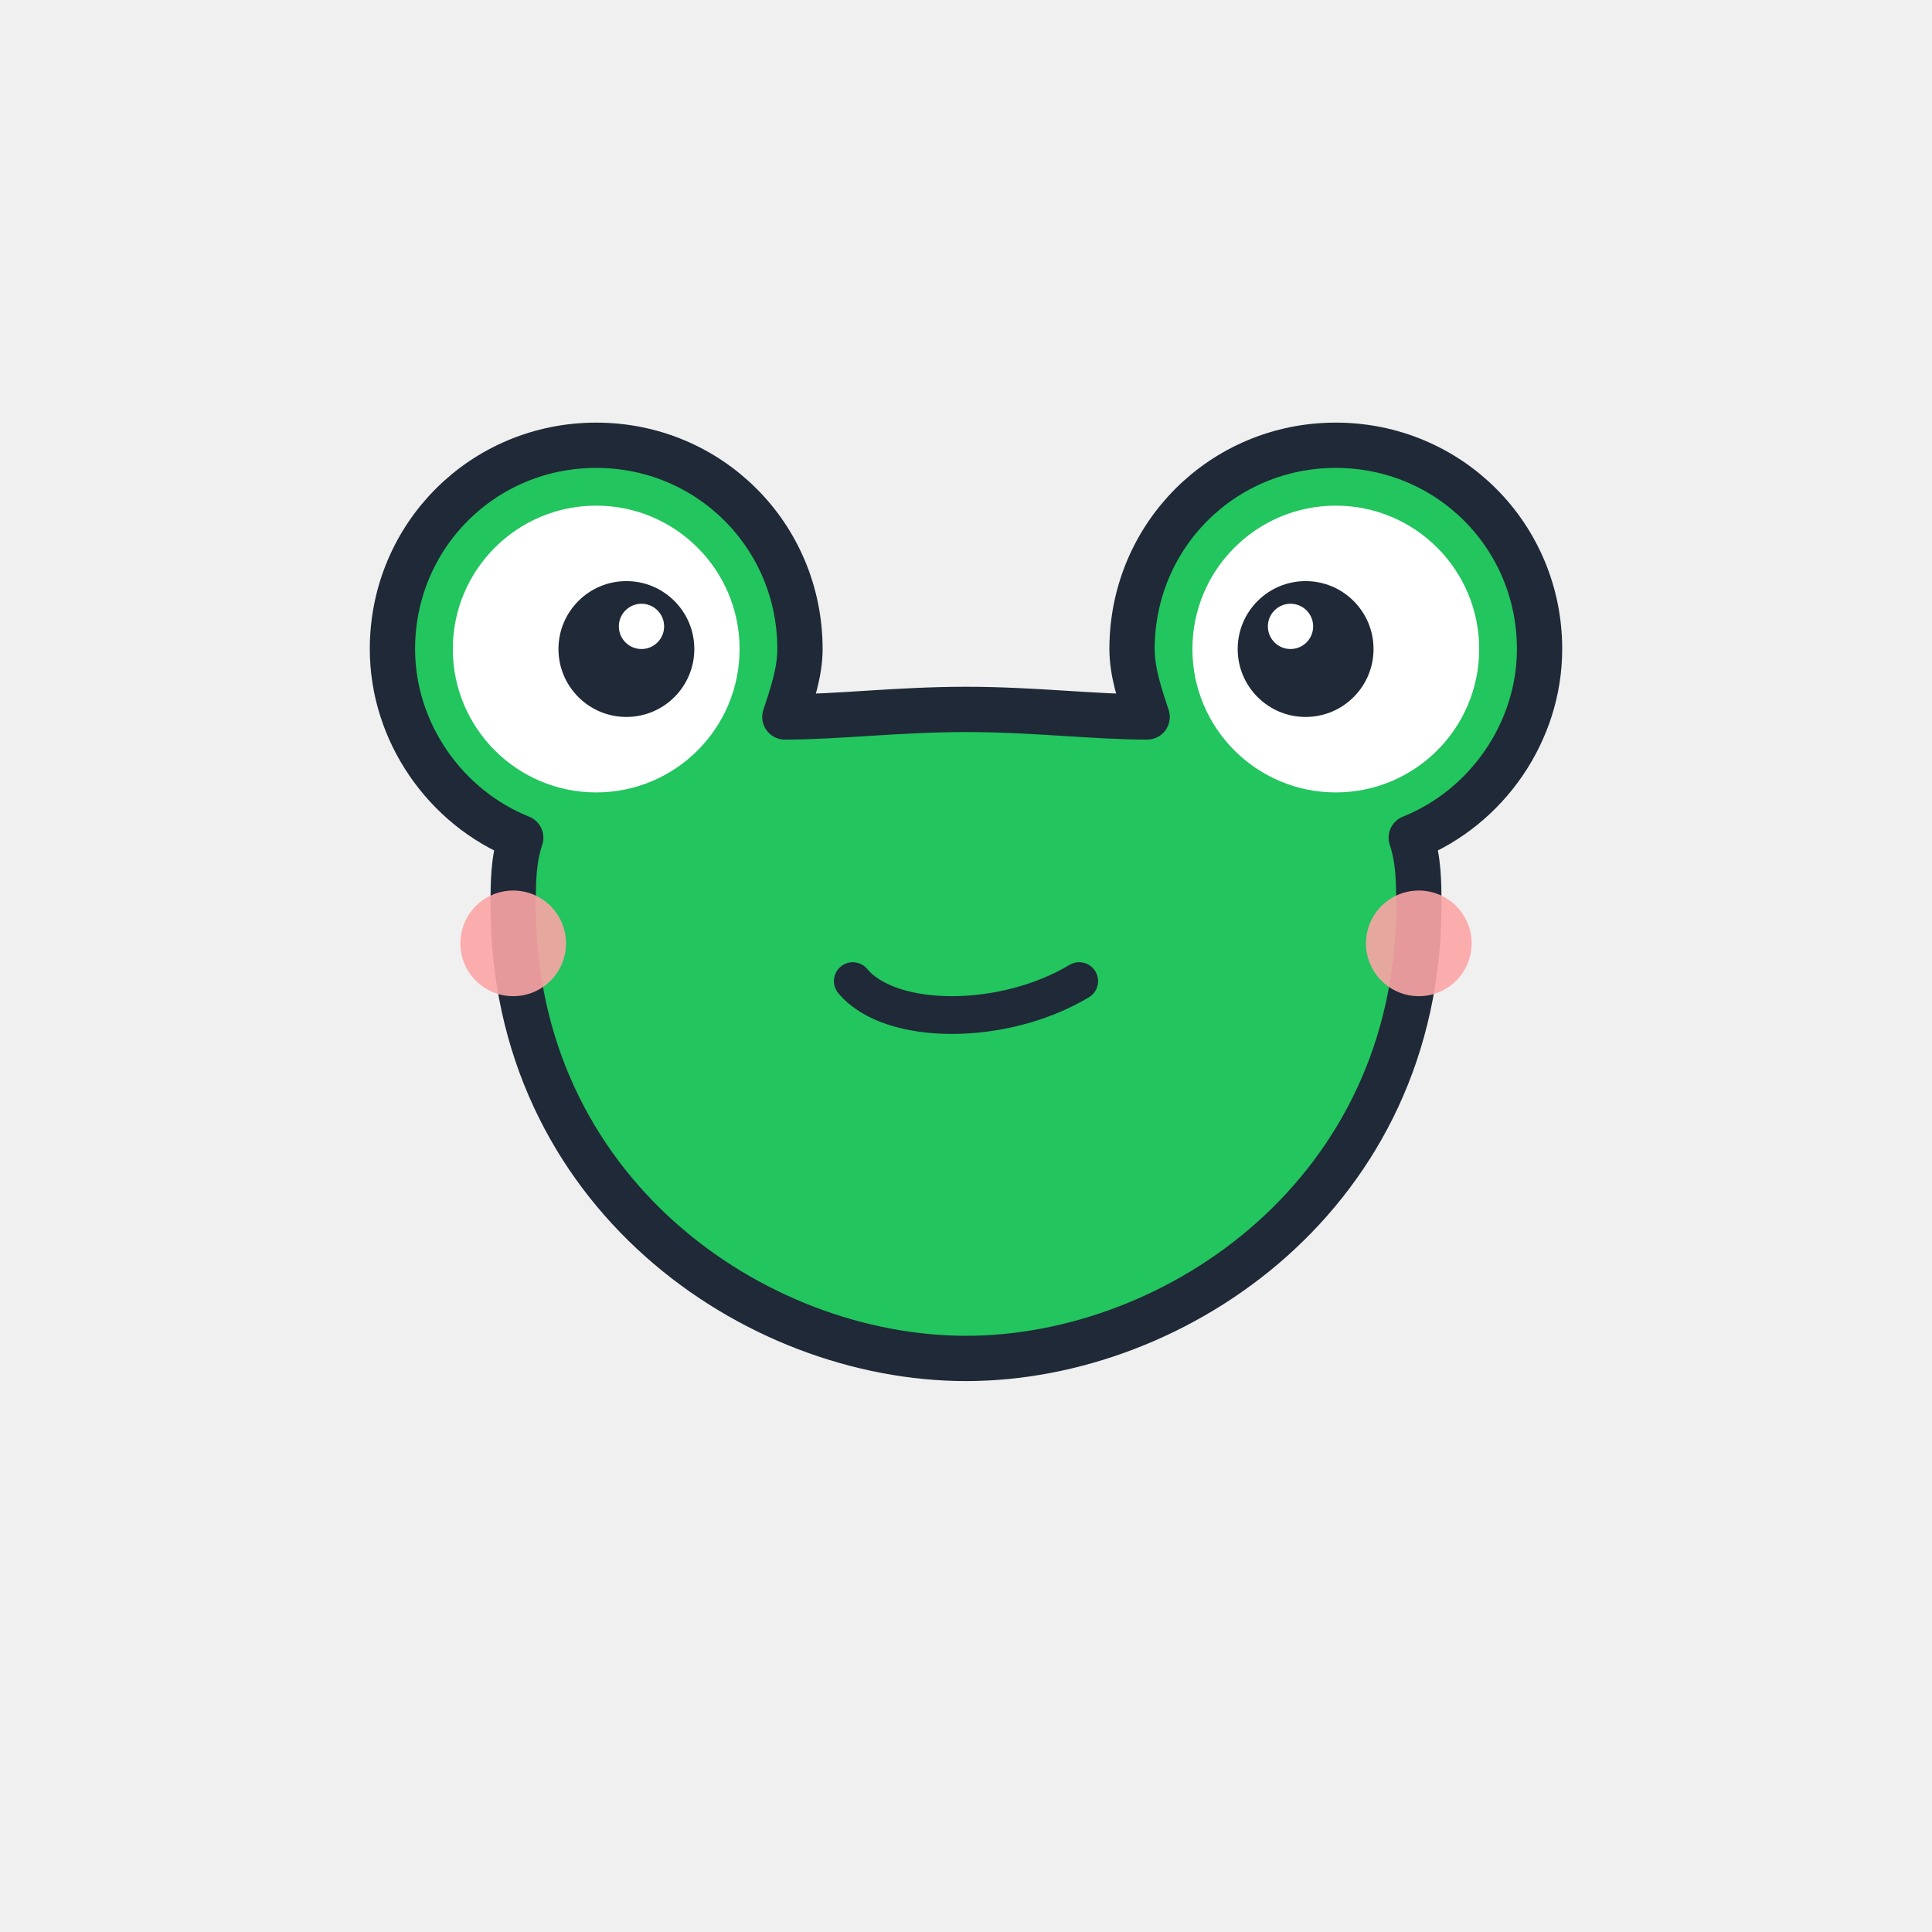
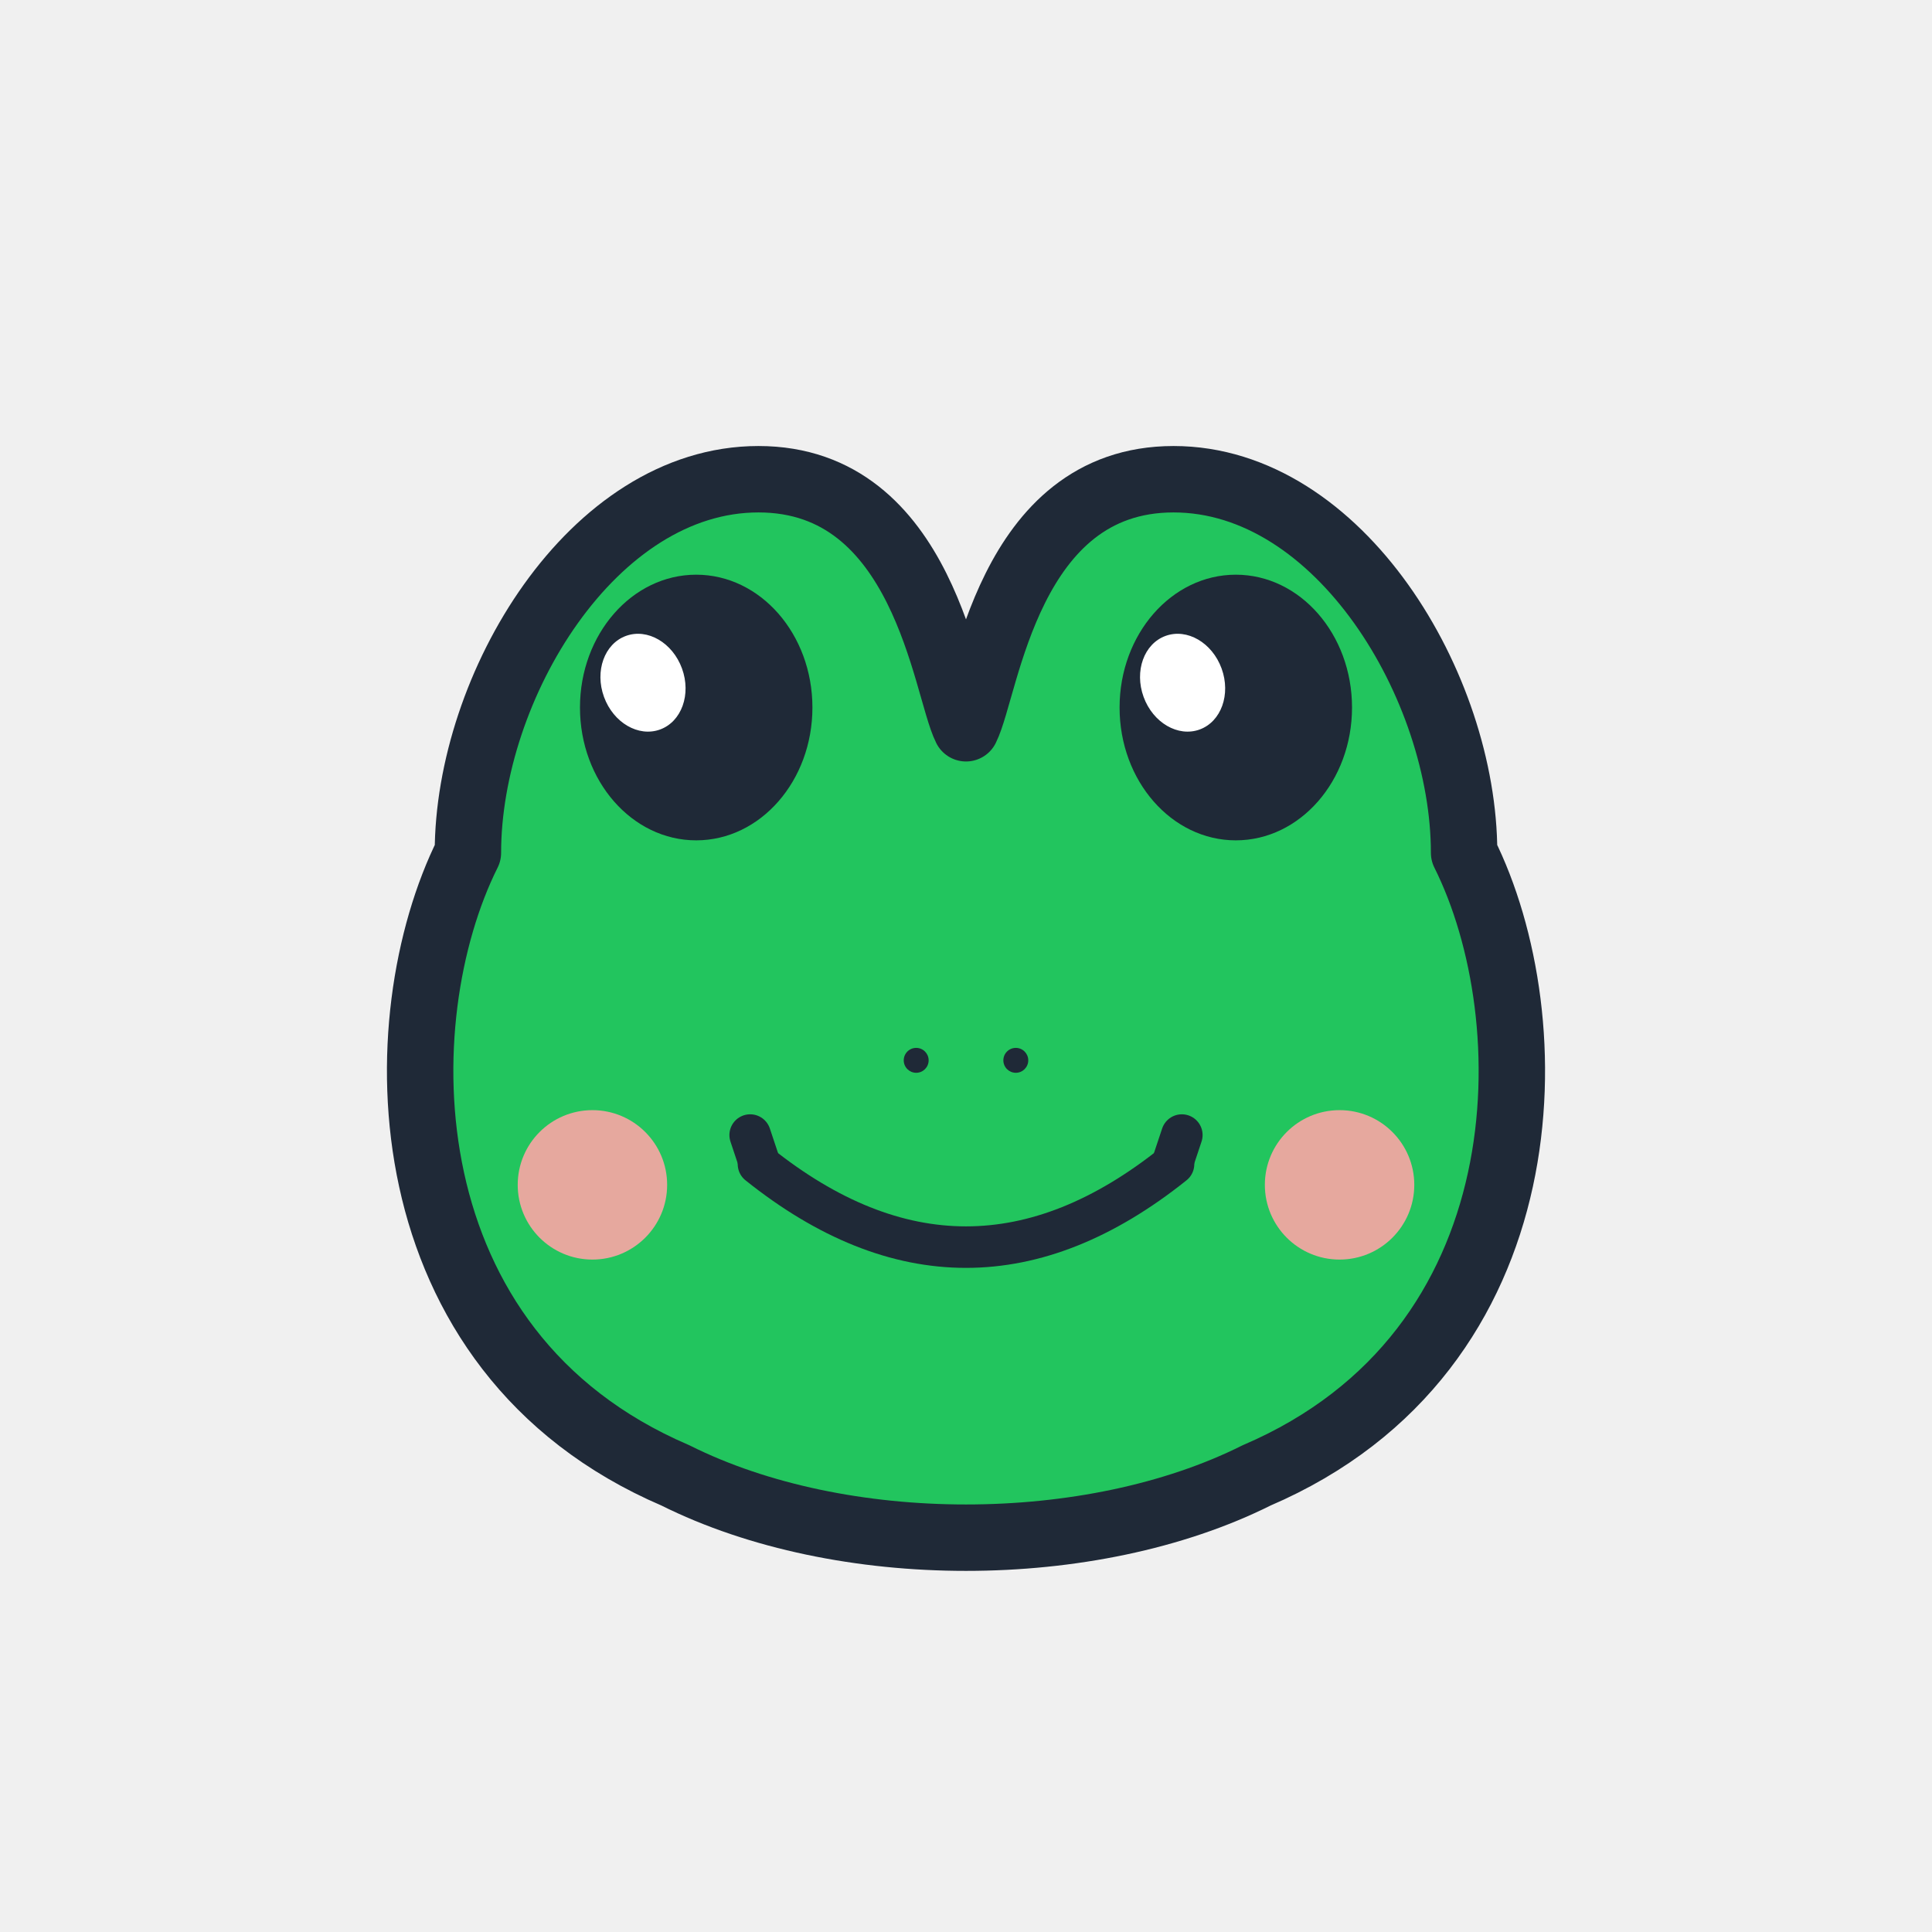
<svg xmlns="http://www.w3.org/2000/svg" viewBox="0 0 512 512">
-   <g stroke="#1F2937" stroke-width="12" stroke-linecap="round" stroke-linejoin="round">
-     <path fill="#22C55E" d="M136 240c0-6 0-12 2-18-20-8-34-28-34-50 0-30 24-54 54-54s54 24 54 54c0 6-2 12-4 18 14 0 30-2 48-2s34 2 48 2c-2-6-4-12-4-18 0-30 24-54 54-54s54 24 54 54c0 22-14 42-34 50 2 6 2 12 2 18 0 76-64 120-120 120s-120-44-120-120z" />
-     <circle cx="158" cy="172" r="38" fill="#FFFFFF" stroke="none" />
-     <circle cx="166" cy="172" r="18" fill="#1F2937" stroke="none" />
-     <circle cx="170" cy="166" r="6" fill="#FFFFFF" stroke="none" />
-     <circle cx="354" cy="172" r="38" fill="#FFFFFF" stroke="none" />
-     <circle cx="346" cy="172" r="18" fill="#1F2937" stroke="none" />
-     <circle cx="342" cy="166" r="6" fill="#FFFFFF" stroke="none" />
-     <circle cx="136" cy="250" r="14" fill="#FCA5A5" stroke="none" opacity="0.9" />
-     <circle cx="376" cy="250" r="14" fill="#FCA5A5" stroke="none" opacity="0.9" />
-     <path fill="none" d="M226 260c10 12 40 12 60 0" stroke-width="10" />
+   <g transform="translate(256, 270) scale(1.1)">
+     <path fill="#22C55E" stroke="#1F2937" stroke-width="16" stroke-linejoin="round" d="         M -120 -40         C -120 -80, -90 -130, -50 -130         C -10 -130, -5 -80, 0 -70         C 5 -80, 10 -130, 50 -130         C 90 -130, 120 -80, 120 -40         C 140 0, 140 80, 70 110         C 30 130, -30 130, -70 110         C -140 80, -140 0, -120 -40         Z       " />
+     <g transform="translate(-65, -75)">
+       <ellipse cx="0" cy="0" rx="28" ry="32" fill="#1F2937" />
+       <ellipse cx="-10" cy="-10" rx="10" ry="12" fill="#FFFFFF" transform="rotate(-20)" />
+     </g>
+     <g transform="translate(65, -75)">
+       <ellipse cx="0" cy="0" rx="28" ry="32" fill="#1F2937" />
+       <ellipse cx="-10" cy="-10" rx="10" ry="12" fill="#FFFFFF" transform="rotate(-20)" />
+     </g>
+     <circle cx="-12" cy="10" r="3" fill="#1F2937" />
+     <circle cx="12" cy="10" r="3" fill="#1F2937" />
+     <circle cx="-90" cy="40" r="18" fill="#FCA5A5" opacity="0.9" />
+     <circle cx="90" cy="40" r="18" fill="#FCA5A5" opacity="0.9" />
+     <path fill="none" stroke="#1F2937" stroke-width="10" stroke-linecap="round" d="M -50 35 Q 0 75, 50 35" />
+     <path fill="none" stroke="#1F2937" stroke-width="10" stroke-linecap="round" d="M -50 34 L -52 28 M 50 34 L 52 28" />
  </g>
</svg>
